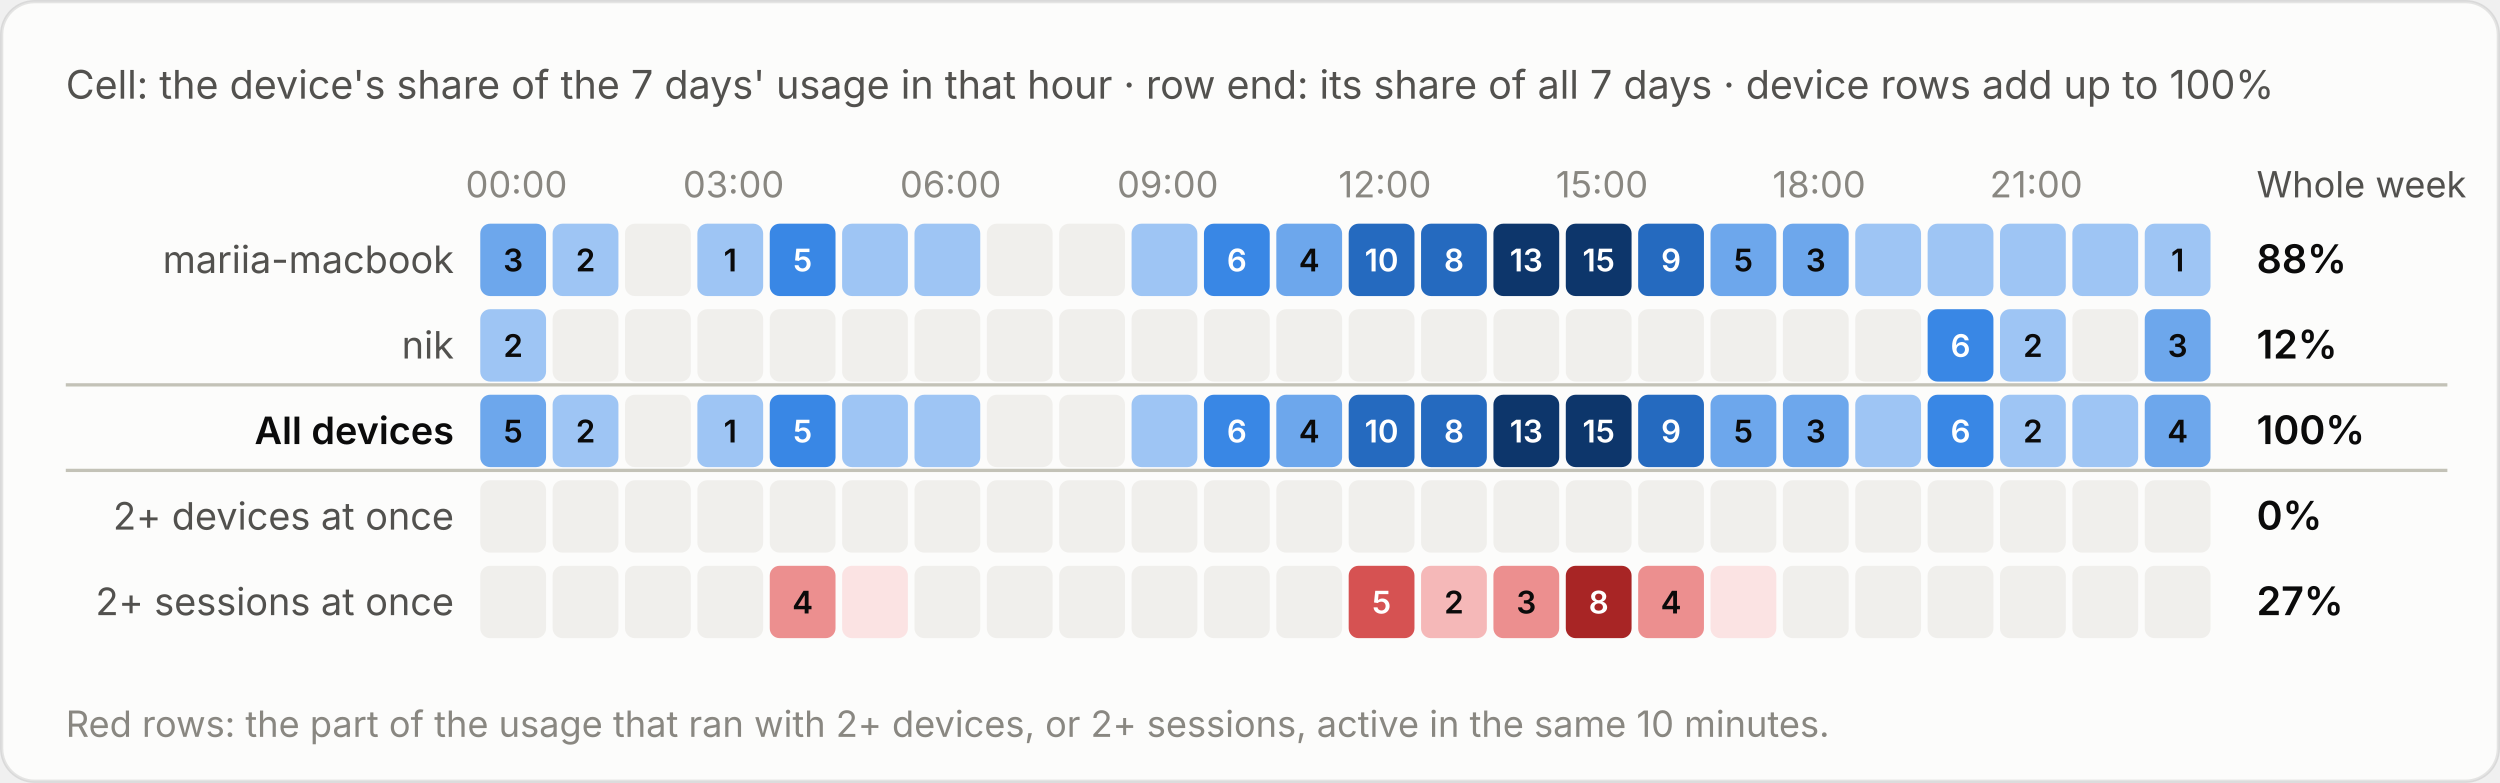
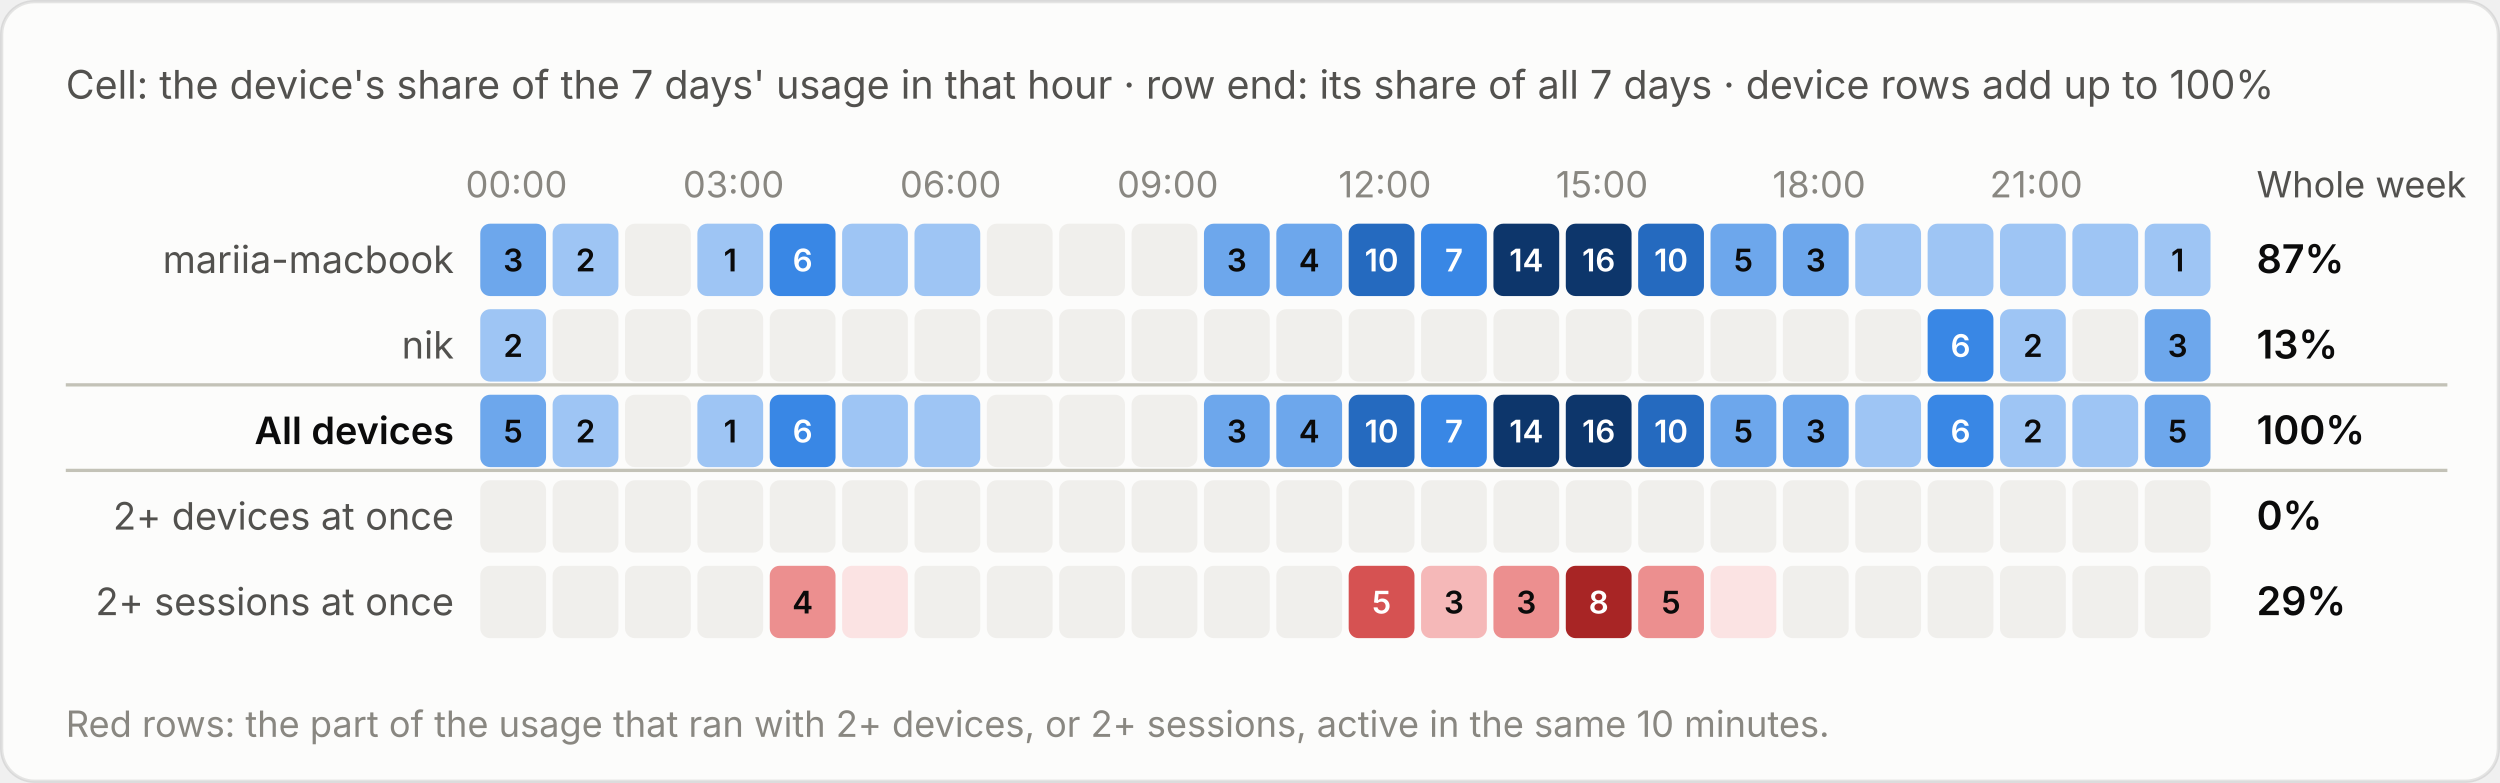
<svg xmlns="http://www.w3.org/2000/svg" viewBox="0 0 760 238" width="760" height="238" role="img" aria-label="Cell: the device's share of the 7 days' usage in that hour · row end: its share of all 7 days · device rows add up to 100%">
  <style>text{font-family:system-ui,-apple-system,"Segoe UI",sans-serif;font-variant-numeric:tabular-nums}.bg{fill:#fcfcfb;stroke:rgba(11,11,11,.10)}.tp{fill:#0b0b0b}.ts{fill:#52514e}.tm{fill:#898781}.grid{stroke:#e1e0d9;stroke-width:1}.base{stroke:#c3c2b7;stroke-width:1}.so{fill:#b5b3ad}.lo{stroke:#b5b3ad}.qe{fill:#f0efec}.ring{stroke:#fcfcfb}.area{fill-opacity:.1}.s0{fill:#2a78d6}.l0{stroke:#2a78d6}.s1{fill:#eb6834}.l1{stroke:#eb6834}.s2{fill:#1baf7a}.l2{stroke:#1baf7a}.s3{fill:#eda100}.l3{stroke:#eda100}.s4{fill:#e87ba4}.l4{stroke:#e87ba4}.s5{fill:#008300}.l5{stroke:#008300}.s6{fill:#4a3aa7}.l6{stroke:#4a3aa7}.s7{fill:#e34948}.l7{stroke:#e34948}.q0{fill:#cde2fb}.q1{fill:#9ec5f4}.q2{fill:#6da7ec}.q3{fill:#3987e5}.q4{fill:#256abf}.q5{fill:#184f95}.q6{fill:#0d366b}.r0{fill:#f8d4d4}.r1{fill:#ec8f8f}.r2{fill:#c42f2f}.a0{fill:#fbe3e3}.a1{fill:#f5b8b8}.a2{fill:#ec8f8f}.a3{fill:#d65252}.a4{fill:#a82525}.tq0{fill:#0b0b0b}.tq1{fill:#0b0b0b}.tq2{fill:#0b0b0b}.tq3{fill:#ffffff}.tq4{fill:#ffffff}.tq5{fill:#ffffff}.tq6{fill:#ffffff}.tr0{fill:#0b0b0b}.tr1{fill:#0b0b0b}.tr2{fill:#ffffff}.ta0{fill:#0b0b0b}.ta1{fill:#0b0b0b}.ta2{fill:#0b0b0b}.ta3{fill:#ffffff}.ta4{fill:#ffffff}.tw{fill:#ffffff}@media (prefers-color-scheme:dark){.bg{fill:#1a1a19;stroke:rgba(255,255,255,.10)}.tp{fill:#fff}.ts{fill:#c3c2b7}.tm{fill:#898781}.grid{stroke:#2c2c2a}.base{stroke:#383835}.so{fill:#5c5b57}.lo{stroke:#5c5b57}.qe{fill:#262624}.ring{stroke:#1a1a19}.s0{fill:#3987e5}.l0{stroke:#3987e5}.s1{fill:#d95926}.l1{stroke:#d95926}.s2{fill:#199e70}.l2{stroke:#199e70}.s3{fill:#c98500}.l3{stroke:#c98500}.s4{fill:#d55181}.l4{stroke:#d55181}.s5{fill:#008300}.l5{stroke:#008300}.s6{fill:#9085e9}.l6{stroke:#9085e9}.s7{fill:#e66767}.l7{stroke:#e66767}.q0{fill:#16263a}.q1{fill:#123a66}.q2{fill:#184f95}.q3{fill:#256abf}.q4{fill:#3987e5}.q5{fill:#6da7ec}.q6{fill:#b7d3f6}.r0{fill:#4a2023}.r1{fill:#8c2c2f}.r2{fill:#e25555}.a0{fill:#3a1a1c}.a1{fill:#5e2427}.a2{fill:#8c2c2f}.a3{fill:#c43c3f}.a4{fill:#f07070}.tq0{fill:#ffffff}.tq1{fill:#ffffff}.tq2{fill:#ffffff}.tq3{fill:#ffffff}.tq4{fill:#ffffff}.tq5{fill:#0b0b0b}.tq6{fill:#0b0b0b}.tr0{fill:#ffffff}.tr1{fill:#ffffff}.tr2{fill:#ffffff}.ta0{fill:#ffffff}.ta1{fill:#ffffff}.ta2{fill:#ffffff}.ta3{fill:#ffffff}.ta4{fill:#0b0b0b}.tw{fill:#ffffff}}</style>
  <rect class="bg" x=".5" y=".5" width="759" height="237" rx="10" />
  <text class="ts" x="20" y="30" font-size="12">Cell: the device's share of the 7 days' usage in that hour · row end: its share of all 7 days · device rows add up to 100%</text>
  <g transform="translate(0,-20)">
    <text class="tm" x="157.0" y="80" font-size="11" text-anchor="middle">00:00</text>
    <text class="tm" x="223.0" y="80" font-size="11" text-anchor="middle">03:00</text>
    <text class="tm" x="289.0" y="80" font-size="11" text-anchor="middle">06:00</text>
    <text class="tm" x="355.0" y="80" font-size="11" text-anchor="middle">09:00</text>
    <text class="tm" x="421.0" y="80" font-size="11" text-anchor="middle">12:00</text>
    <text class="tm" x="487.0" y="80" font-size="11" text-anchor="middle">15:00</text>
    <text class="tm" x="553.0" y="80" font-size="11" text-anchor="middle">18:00</text>
    <text class="tm" x="619.0" y="80" font-size="11" text-anchor="middle">21:00</text>
    <text class="ts" x="686" y="80" font-size="11">Whole week</text>
    <text class="ts" x="138" y="103.0" font-size="11.5" text-anchor="end">mariia-macbook</text>
    <rect class="q2" x="146.0" y="88" width="20" height="22" rx="3" />
    <text class="tq2" x="156.0" y="102.5" font-size="9.5" font-weight="600" text-anchor="middle">3</text>
    <rect class="q1" x="168.0" y="88" width="20" height="22" rx="3" />
    <text class="tq1" x="178.0" y="102.5" font-size="9.5" font-weight="600" text-anchor="middle">2</text>
    <rect class="qe" x="190.0" y="88" width="20" height="22" rx="3" />
    <rect class="q1" x="212.0" y="88" width="20" height="22" rx="3" />
    <text class="tq1" x="222.0" y="102.5" font-size="9.5" font-weight="600" text-anchor="middle">1</text>
    <rect class="q3" x="234.0" y="88" width="20" height="22" rx="3" />
-     <text class="tq3" x="244.0" y="102.5" font-size="9.5" font-weight="600" text-anchor="middle">5</text>
+     <text class="tq3" x="244.0" y="102.5" font-size="9.5" font-weight="600" text-anchor="middle">6</text>
    <rect class="q1" x="256.0" y="88" width="20" height="22" rx="3" />
    <rect class="q1" x="278.0" y="88" width="20" height="22" rx="3" />
    <rect class="qe" x="300.0" y="88" width="20" height="22" rx="3" />
    <rect class="qe" x="322.0" y="88" width="20" height="22" rx="3" />
-     <rect class="q1" x="344.0" y="88" width="20" height="22" rx="3" />
-     <rect class="q3" x="366.0" y="88" width="20" height="22" rx="3" />
-     <text class="tq3" x="376.0" y="102.5" font-size="9.5" font-weight="600" text-anchor="middle">6</text>
+     <rect class="qe" x="344.0" y="88" width="20" height="22" rx="3" />
+     <rect class="q2" x="366.0" y="88" width="20" height="22" rx="3" />
+     <text class="tq2" x="376.0" y="102.5" font-size="9.5" font-weight="600" text-anchor="middle">3</text>
    <rect class="q2" x="388.0" y="88" width="20" height="22" rx="3" />
    <text class="tq2" x="398.0" y="102.5" font-size="9.5" font-weight="600" text-anchor="middle">4</text>
    <rect class="q4" x="410.0" y="88" width="20" height="22" rx="3" />
    <text class="tq4" x="420.0" y="102.5" font-size="9.5" font-weight="600" text-anchor="middle">10</text>
-     <rect class="q4" x="432.0" y="88" width="20" height="22" rx="3" />
-     <text class="tq4" x="442.0" y="102.5" font-size="9.5" font-weight="600" text-anchor="middle">8</text>
+     <rect class="q3" x="432.0" y="88" width="20" height="22" rx="3" />
+     <text class="tq3" x="442.0" y="102.5" font-size="9.5" font-weight="600" text-anchor="middle">7</text>
    <rect class="q6" x="454.0" y="88" width="20" height="22" rx="3" />
-     <text class="tq6" x="464.0" y="102.5" font-size="9.5" font-weight="600" text-anchor="middle">13</text>
+     <text class="tq6" x="464.0" y="102.5" font-size="9.5" font-weight="600" text-anchor="middle">14</text>
    <rect class="q6" x="476.0" y="88" width="20" height="22" rx="3" />
-     <text class="tq6" x="486.0" y="102.5" font-size="9.5" font-weight="600" text-anchor="middle">15</text>
+     <text class="tq6" x="486.0" y="102.5" font-size="9.5" font-weight="600" text-anchor="middle">16</text>
    <rect class="q4" x="498.0" y="88" width="20" height="22" rx="3" />
-     <text class="tq4" x="508.0" y="102.5" font-size="9.5" font-weight="600" text-anchor="middle">9</text>
+     <text class="tq4" x="508.0" y="102.5" font-size="9.5" font-weight="600" text-anchor="middle">10</text>
    <rect class="q2" x="520.0" y="88" width="20" height="22" rx="3" />
    <text class="tq2" x="530.0" y="102.5" font-size="9.5" font-weight="600" text-anchor="middle">5</text>
    <rect class="q2" x="542.0" y="88" width="20" height="22" rx="3" />
    <text class="tq2" x="552.0" y="102.5" font-size="9.5" font-weight="600" text-anchor="middle">3</text>
    <rect class="q1" x="564.0" y="88" width="20" height="22" rx="3" />
    <rect class="q1" x="586.0" y="88" width="20" height="22" rx="3" />
    <rect class="q1" x="608.0" y="88" width="20" height="22" rx="3" />
    <rect class="q1" x="630.0" y="88" width="20" height="22" rx="3" />
    <rect class="q1" x="652.0" y="88" width="20" height="22" rx="3" />
    <text class="tq1" x="662.0" y="102.5" font-size="9.5" font-weight="600" text-anchor="middle">1</text>
-     <text class="tp" x="686" y="103.0" font-size="12" font-weight="600">88%</text>
+     <text class="tp" x="686" y="103.0" font-size="12" font-weight="600">87%</text>
    <text class="ts" x="138" y="129.0" font-size="11.5" text-anchor="end">nik</text>
    <rect class="q1" x="146.0" y="114" width="20" height="22" rx="3" />
    <text class="tq1" x="156.0" y="128.5" font-size="9.5" font-weight="600" text-anchor="middle">2</text>
    <rect class="qe" x="168.0" y="114" width="20" height="22" rx="3" />
    <rect class="qe" x="190.0" y="114" width="20" height="22" rx="3" />
    <rect class="qe" x="212.0" y="114" width="20" height="22" rx="3" />
    <rect class="qe" x="234.0" y="114" width="20" height="22" rx="3" />
    <rect class="qe" x="256.0" y="114" width="20" height="22" rx="3" />
    <rect class="qe" x="278.0" y="114" width="20" height="22" rx="3" />
    <rect class="qe" x="300.0" y="114" width="20" height="22" rx="3" />
    <rect class="qe" x="322.0" y="114" width="20" height="22" rx="3" />
    <rect class="qe" x="344.0" y="114" width="20" height="22" rx="3" />
    <rect class="qe" x="366.0" y="114" width="20" height="22" rx="3" />
    <rect class="qe" x="388.0" y="114" width="20" height="22" rx="3" />
    <rect class="qe" x="410.0" y="114" width="20" height="22" rx="3" />
    <rect class="qe" x="432.0" y="114" width="20" height="22" rx="3" />
    <rect class="qe" x="454.0" y="114" width="20" height="22" rx="3" />
    <rect class="qe" x="476.0" y="114" width="20" height="22" rx="3" />
    <rect class="qe" x="498.0" y="114" width="20" height="22" rx="3" />
    <rect class="qe" x="520.0" y="114" width="20" height="22" rx="3" />
    <rect class="qe" x="542.0" y="114" width="20" height="22" rx="3" />
    <rect class="qe" x="564.0" y="114" width="20" height="22" rx="3" />
    <rect class="q3" x="586.0" y="114" width="20" height="22" rx="3" />
    <text class="tq3" x="596.0" y="128.5" font-size="9.5" font-weight="600" text-anchor="middle">6</text>
    <rect class="q1" x="608.0" y="114" width="20" height="22" rx="3" />
    <text class="tq1" x="618.0" y="128.5" font-size="9.5" font-weight="600" text-anchor="middle">2</text>
    <rect class="qe" x="630.0" y="114" width="20" height="22" rx="3" />
    <rect class="q2" x="652.0" y="114" width="20" height="22" rx="3" />
    <text class="tq2" x="662.0" y="128.5" font-size="9.5" font-weight="600" text-anchor="middle">3</text>
-     <text class="tp" x="686" y="129.0" font-size="12" font-weight="600">12%</text>
+     <text class="tp" x="686" y="129.0" font-size="12" font-weight="600">13%</text>
    <line class="base" x1="20" x2="744" y1="137" y2="137" />
    <text class="tp" x="138" y="155.0" font-size="11.5" text-anchor="end" font-weight="600">All devices</text>
    <rect class="q2" x="146.0" y="140" width="20" height="22" rx="3" />
    <text class="tq2" x="156.0" y="154.5" font-size="9.5" font-weight="600" text-anchor="middle">5</text>
    <rect class="q1" x="168.0" y="140" width="20" height="22" rx="3" />
    <text class="tq1" x="178.0" y="154.5" font-size="9.5" font-weight="600" text-anchor="middle">2</text>
    <rect class="qe" x="190.0" y="140" width="20" height="22" rx="3" />
    <rect class="q1" x="212.0" y="140" width="20" height="22" rx="3" />
    <text class="tq1" x="222.0" y="154.5" font-size="9.5" font-weight="600" text-anchor="middle">1</text>
    <rect class="q3" x="234.0" y="140" width="20" height="22" rx="3" />
-     <text class="tq3" x="244.0" y="154.5" font-size="9.5" font-weight="600" text-anchor="middle">5</text>
+     <text class="tq3" x="244.0" y="154.5" font-size="9.5" font-weight="600" text-anchor="middle">6</text>
    <rect class="q1" x="256.0" y="140" width="20" height="22" rx="3" />
    <rect class="q1" x="278.0" y="140" width="20" height="22" rx="3" />
    <rect class="qe" x="300.0" y="140" width="20" height="22" rx="3" />
    <rect class="qe" x="322.0" y="140" width="20" height="22" rx="3" />
-     <rect class="q1" x="344.0" y="140" width="20" height="22" rx="3" />
-     <rect class="q3" x="366.0" y="140" width="20" height="22" rx="3" />
-     <text class="tq3" x="376.0" y="154.5" font-size="9.5" font-weight="600" text-anchor="middle">6</text>
+     <rect class="qe" x="344.0" y="140" width="20" height="22" rx="3" />
+     <rect class="q2" x="366.0" y="140" width="20" height="22" rx="3" />
+     <text class="tq2" x="376.0" y="154.5" font-size="9.5" font-weight="600" text-anchor="middle">3</text>
    <rect class="q2" x="388.0" y="140" width="20" height="22" rx="3" />
    <text class="tq2" x="398.0" y="154.5" font-size="9.5" font-weight="600" text-anchor="middle">4</text>
    <rect class="q4" x="410.0" y="140" width="20" height="22" rx="3" />
    <text class="tq4" x="420.0" y="154.5" font-size="9.5" font-weight="600" text-anchor="middle">10</text>
-     <rect class="q4" x="432.0" y="140" width="20" height="22" rx="3" />
-     <text class="tq4" x="442.0" y="154.5" font-size="9.5" font-weight="600" text-anchor="middle">8</text>
+     <rect class="q3" x="432.0" y="140" width="20" height="22" rx="3" />
+     <text class="tq3" x="442.0" y="154.5" font-size="9.5" font-weight="600" text-anchor="middle">7</text>
    <rect class="q6" x="454.0" y="140" width="20" height="22" rx="3" />
-     <text class="tq6" x="464.0" y="154.5" font-size="9.5" font-weight="600" text-anchor="middle">13</text>
+     <text class="tq6" x="464.0" y="154.5" font-size="9.5" font-weight="600" text-anchor="middle">14</text>
    <rect class="q6" x="476.0" y="140" width="20" height="22" rx="3" />
-     <text class="tq6" x="486.0" y="154.5" font-size="9.5" font-weight="600" text-anchor="middle">15</text>
+     <text class="tq6" x="486.0" y="154.5" font-size="9.5" font-weight="600" text-anchor="middle">16</text>
    <rect class="q4" x="498.0" y="140" width="20" height="22" rx="3" />
-     <text class="tq4" x="508.0" y="154.5" font-size="9.5" font-weight="600" text-anchor="middle">9</text>
+     <text class="tq4" x="508.0" y="154.5" font-size="9.5" font-weight="600" text-anchor="middle">10</text>
    <rect class="q2" x="520.0" y="140" width="20" height="22" rx="3" />
    <text class="tq2" x="530.0" y="154.5" font-size="9.5" font-weight="600" text-anchor="middle">5</text>
    <rect class="q2" x="542.0" y="140" width="20" height="22" rx="3" />
    <text class="tq2" x="552.0" y="154.5" font-size="9.5" font-weight="600" text-anchor="middle">3</text>
    <rect class="q1" x="564.0" y="140" width="20" height="22" rx="3" />
    <rect class="q3" x="586.0" y="140" width="20" height="22" rx="3" />
    <text class="tq3" x="596.0" y="154.5" font-size="9.5" font-weight="600" text-anchor="middle">6</text>
    <rect class="q1" x="608.0" y="140" width="20" height="22" rx="3" />
    <text class="tq1" x="618.0" y="154.5" font-size="9.5" font-weight="600" text-anchor="middle">2</text>
    <rect class="q1" x="630.0" y="140" width="20" height="22" rx="3" />
    <rect class="q2" x="652.0" y="140" width="20" height="22" rx="3" />
-     <text class="tq2" x="662.0" y="154.5" font-size="9.5" font-weight="600" text-anchor="middle">4</text>
+     <text class="tq2" x="662.0" y="154.5" font-size="9.5" font-weight="600" text-anchor="middle">5</text>
    <text class="tp" x="686" y="155.0" font-size="12" font-weight="600">100%</text>
    <line class="base" x1="20" x2="744" y1="163" y2="163" />
    <text class="ts" x="138" y="181.0" font-size="11.5" text-anchor="end">2+ devices at once</text>
    <rect class="qe" x="146.0" y="166" width="20" height="22" rx="3" />
    <rect class="qe" x="168.0" y="166" width="20" height="22" rx="3" />
    <rect class="qe" x="190.0" y="166" width="20" height="22" rx="3" />
    <rect class="qe" x="212.0" y="166" width="20" height="22" rx="3" />
    <rect class="qe" x="234.0" y="166" width="20" height="22" rx="3" />
    <rect class="qe" x="256.0" y="166" width="20" height="22" rx="3" />
    <rect class="qe" x="278.0" y="166" width="20" height="22" rx="3" />
    <rect class="qe" x="300.0" y="166" width="20" height="22" rx="3" />
    <rect class="qe" x="322.0" y="166" width="20" height="22" rx="3" />
    <rect class="qe" x="344.0" y="166" width="20" height="22" rx="3" />
    <rect class="qe" x="366.0" y="166" width="20" height="22" rx="3" />
    <rect class="qe" x="388.0" y="166" width="20" height="22" rx="3" />
    <rect class="qe" x="410.0" y="166" width="20" height="22" rx="3" />
    <rect class="qe" x="432.0" y="166" width="20" height="22" rx="3" />
    <rect class="qe" x="454.0" y="166" width="20" height="22" rx="3" />
    <rect class="qe" x="476.0" y="166" width="20" height="22" rx="3" />
    <rect class="qe" x="498.0" y="166" width="20" height="22" rx="3" />
    <rect class="qe" x="520.0" y="166" width="20" height="22" rx="3" />
    <rect class="qe" x="542.0" y="166" width="20" height="22" rx="3" />
    <rect class="qe" x="564.0" y="166" width="20" height="22" rx="3" />
    <rect class="qe" x="586.0" y="166" width="20" height="22" rx="3" />
    <rect class="qe" x="608.0" y="166" width="20" height="22" rx="3" />
    <rect class="qe" x="630.0" y="166" width="20" height="22" rx="3" />
    <rect class="qe" x="652.0" y="166" width="20" height="22" rx="3" />
    <text class="tp" x="686" y="181.0" font-size="12" font-weight="600">0%</text>
    <text class="ts" x="138" y="207.0" font-size="11.5" text-anchor="end">2+ sessions at once</text>
    <rect class="qe" x="146.0" y="192" width="20" height="22" rx="3" />
    <rect class="qe" x="168.0" y="192" width="20" height="22" rx="3" />
    <rect class="qe" x="190.0" y="192" width="20" height="22" rx="3" />
    <rect class="qe" x="212.0" y="192" width="20" height="22" rx="3" />
    <rect class="a2" x="234.0" y="192" width="20" height="22" rx="3" />
    <text class="ta2" x="244.0" y="206.5" font-size="9.5" font-weight="600" text-anchor="middle">4</text>
    <rect class="a0" x="256.0" y="192" width="20" height="22" rx="3" />
    <rect class="qe" x="278.0" y="192" width="20" height="22" rx="3" />
    <rect class="qe" x="300.0" y="192" width="20" height="22" rx="3" />
    <rect class="qe" x="322.0" y="192" width="20" height="22" rx="3" />
    <rect class="qe" x="344.0" y="192" width="20" height="22" rx="3" />
    <rect class="qe" x="366.0" y="192" width="20" height="22" rx="3" />
    <rect class="qe" x="388.0" y="192" width="20" height="22" rx="3" />
    <rect class="a3" x="410.0" y="192" width="20" height="22" rx="3" />
    <text class="ta3" x="420.0" y="206.5" font-size="9.5" font-weight="600" text-anchor="middle">5</text>
    <rect class="a1" x="432.0" y="192" width="20" height="22" rx="3" />
-     <text class="ta1" x="442.0" y="206.5" font-size="9.5" font-weight="600" text-anchor="middle">2</text>
+     <text class="ta1" x="442.0" y="206.5" font-size="9.5" font-weight="600" text-anchor="middle">3</text>
    <rect class="a2" x="454.0" y="192" width="20" height="22" rx="3" />
    <text class="ta2" x="464.0" y="206.5" font-size="9.5" font-weight="600" text-anchor="middle">3</text>
    <rect class="a4" x="476.0" y="192" width="20" height="22" rx="3" />
    <text class="ta4" x="486.0" y="206.5" font-size="9.5" font-weight="600" text-anchor="middle">8</text>
    <rect class="a2" x="498.0" y="192" width="20" height="22" rx="3" />
-     <text class="ta2" x="508.0" y="206.5" font-size="9.5" font-weight="600" text-anchor="middle">4</text>
+     <text class="ta2" x="508.0" y="206.5" font-size="9.5" font-weight="600" text-anchor="middle">5</text>
    <rect class="a0" x="520.0" y="192" width="20" height="22" rx="3" />
    <rect class="qe" x="542.0" y="192" width="20" height="22" rx="3" />
    <rect class="qe" x="564.0" y="192" width="20" height="22" rx="3" />
    <rect class="qe" x="586.0" y="192" width="20" height="22" rx="3" />
    <rect class="qe" x="608.0" y="192" width="20" height="22" rx="3" />
    <rect class="qe" x="630.0" y="192" width="20" height="22" rx="3" />
    <rect class="qe" x="652.0" y="192" width="20" height="22" rx="3" />
-     <text class="tp" x="686" y="207.0" font-size="12" font-weight="600">27%</text>
+     <text class="tp" x="686" y="207.0" font-size="12" font-weight="600">29%</text>
    <text class="tm" x="20" y="244" font-size="11">Red rows: the part of the usage that ran with 2+ devices, or 2+ sessions, active in the same 10 minutes.</text>
  </g>
</svg>
